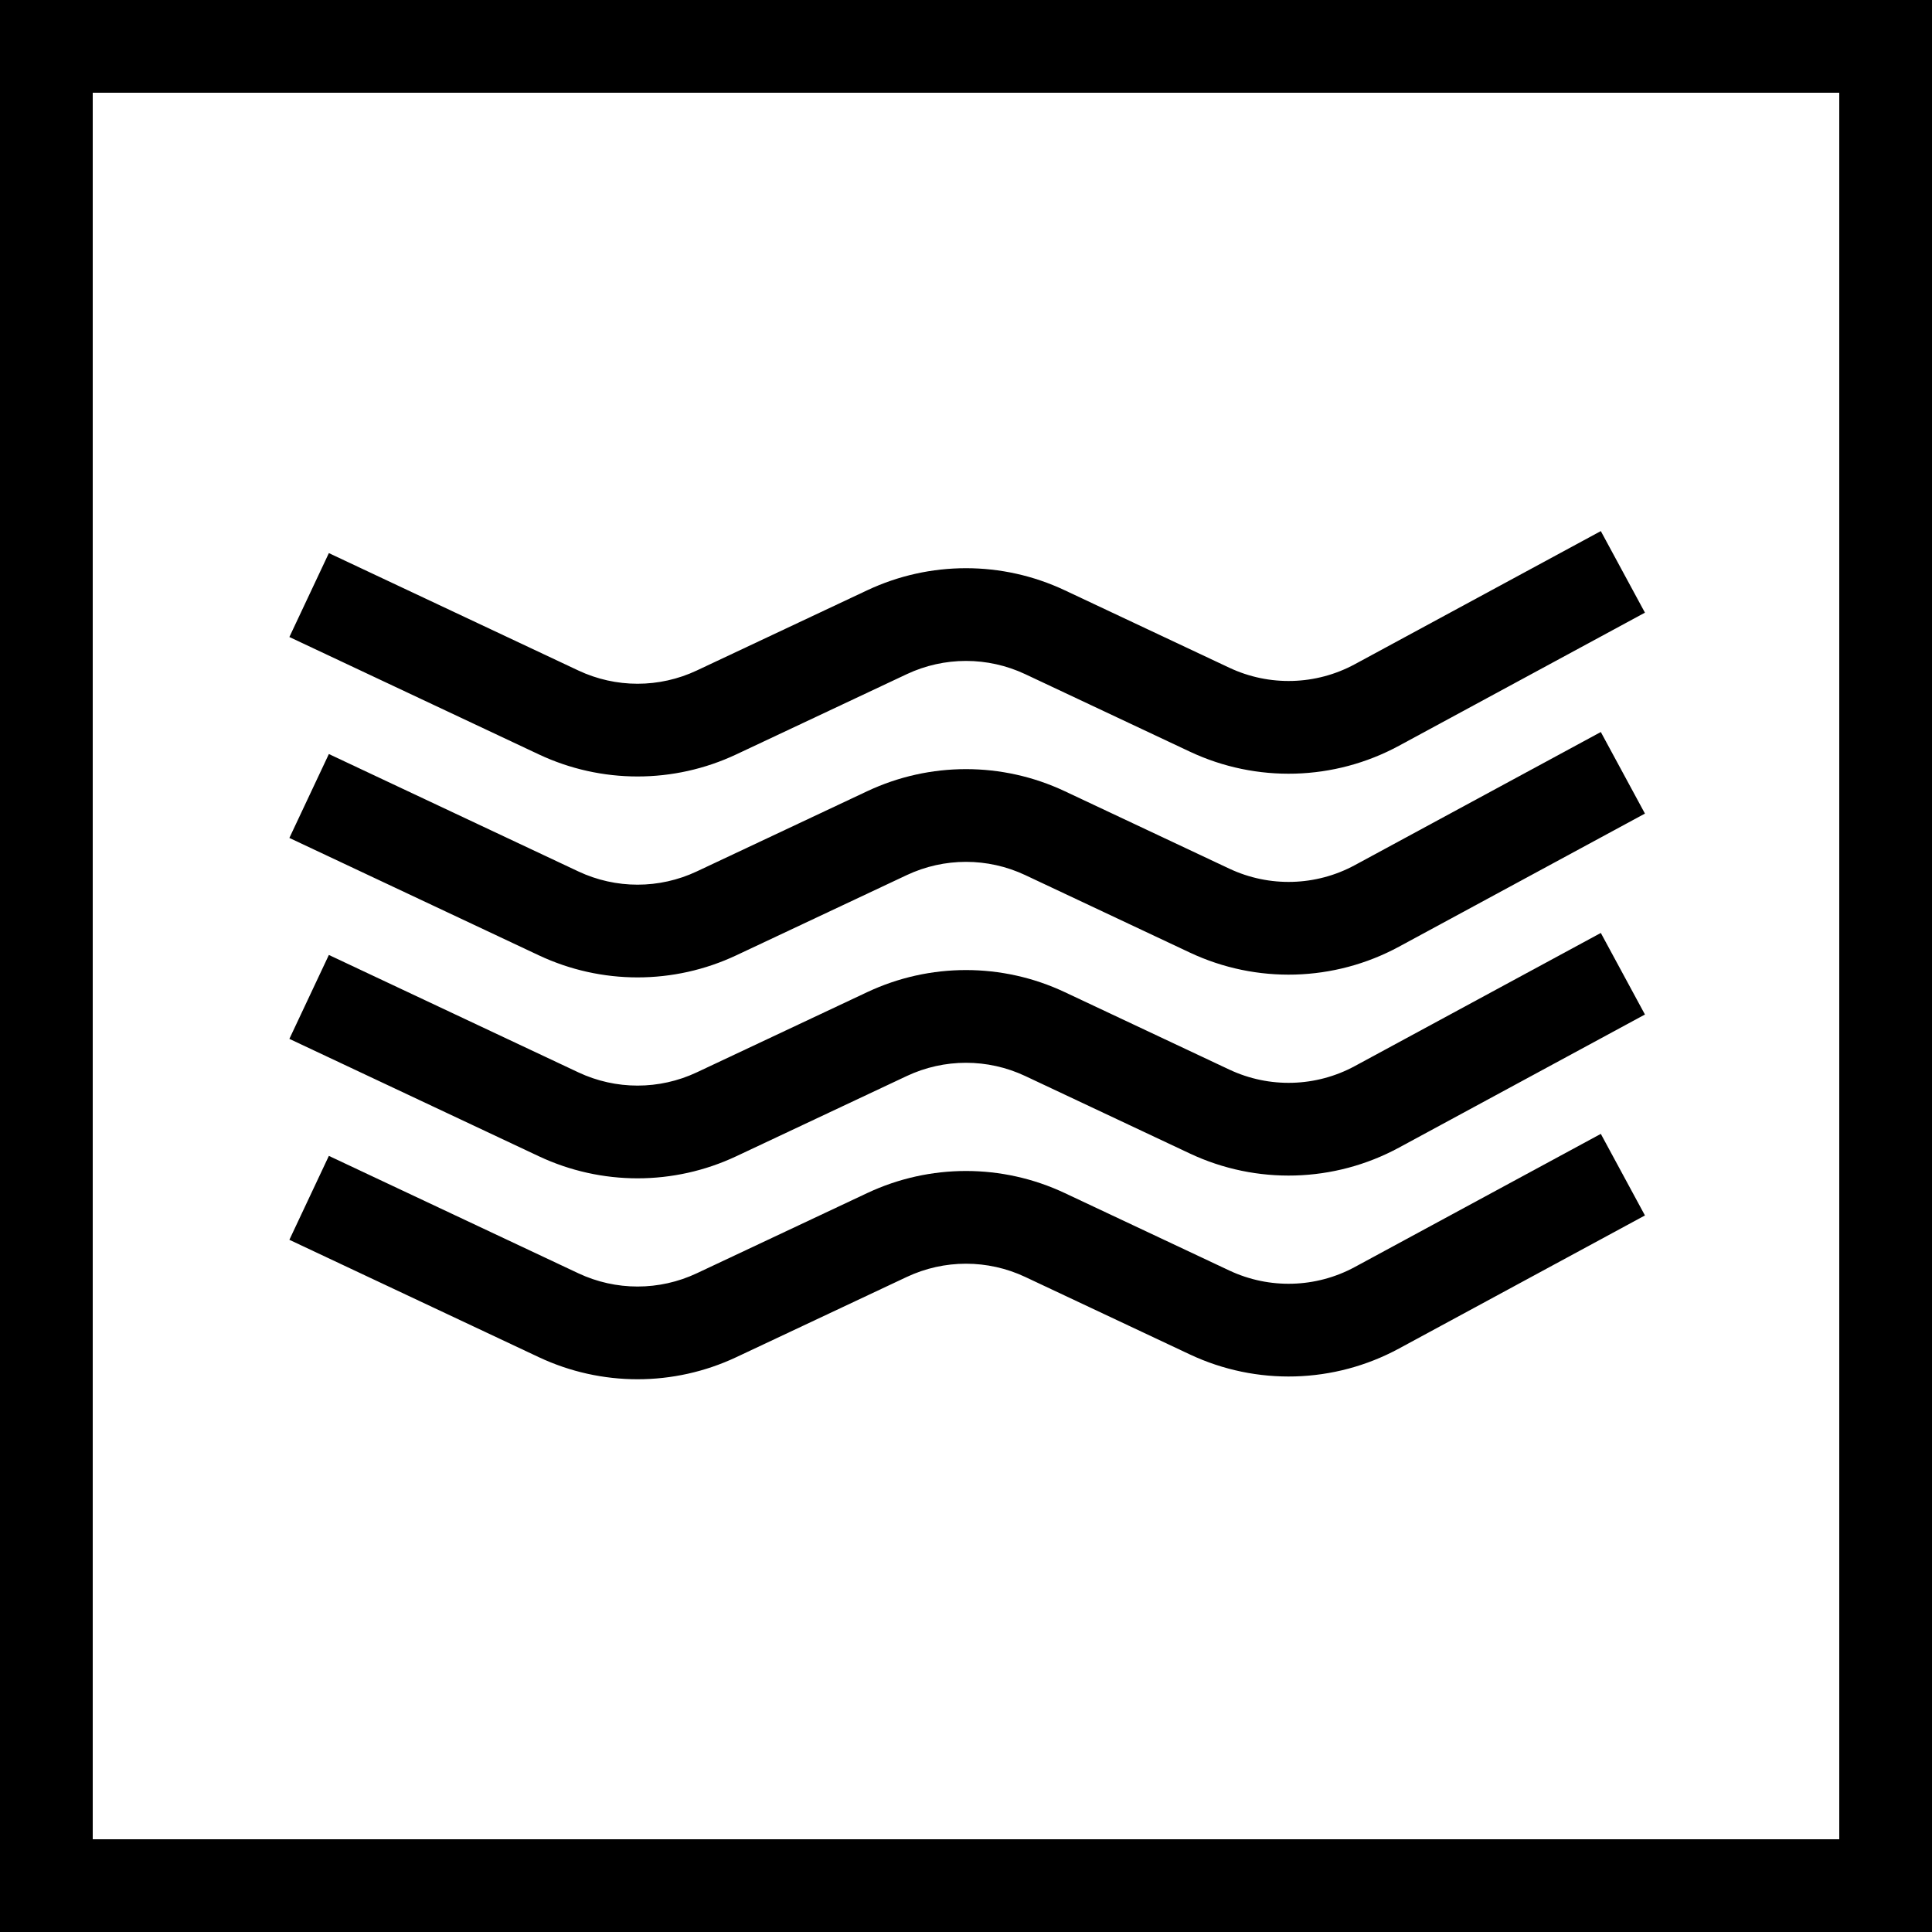
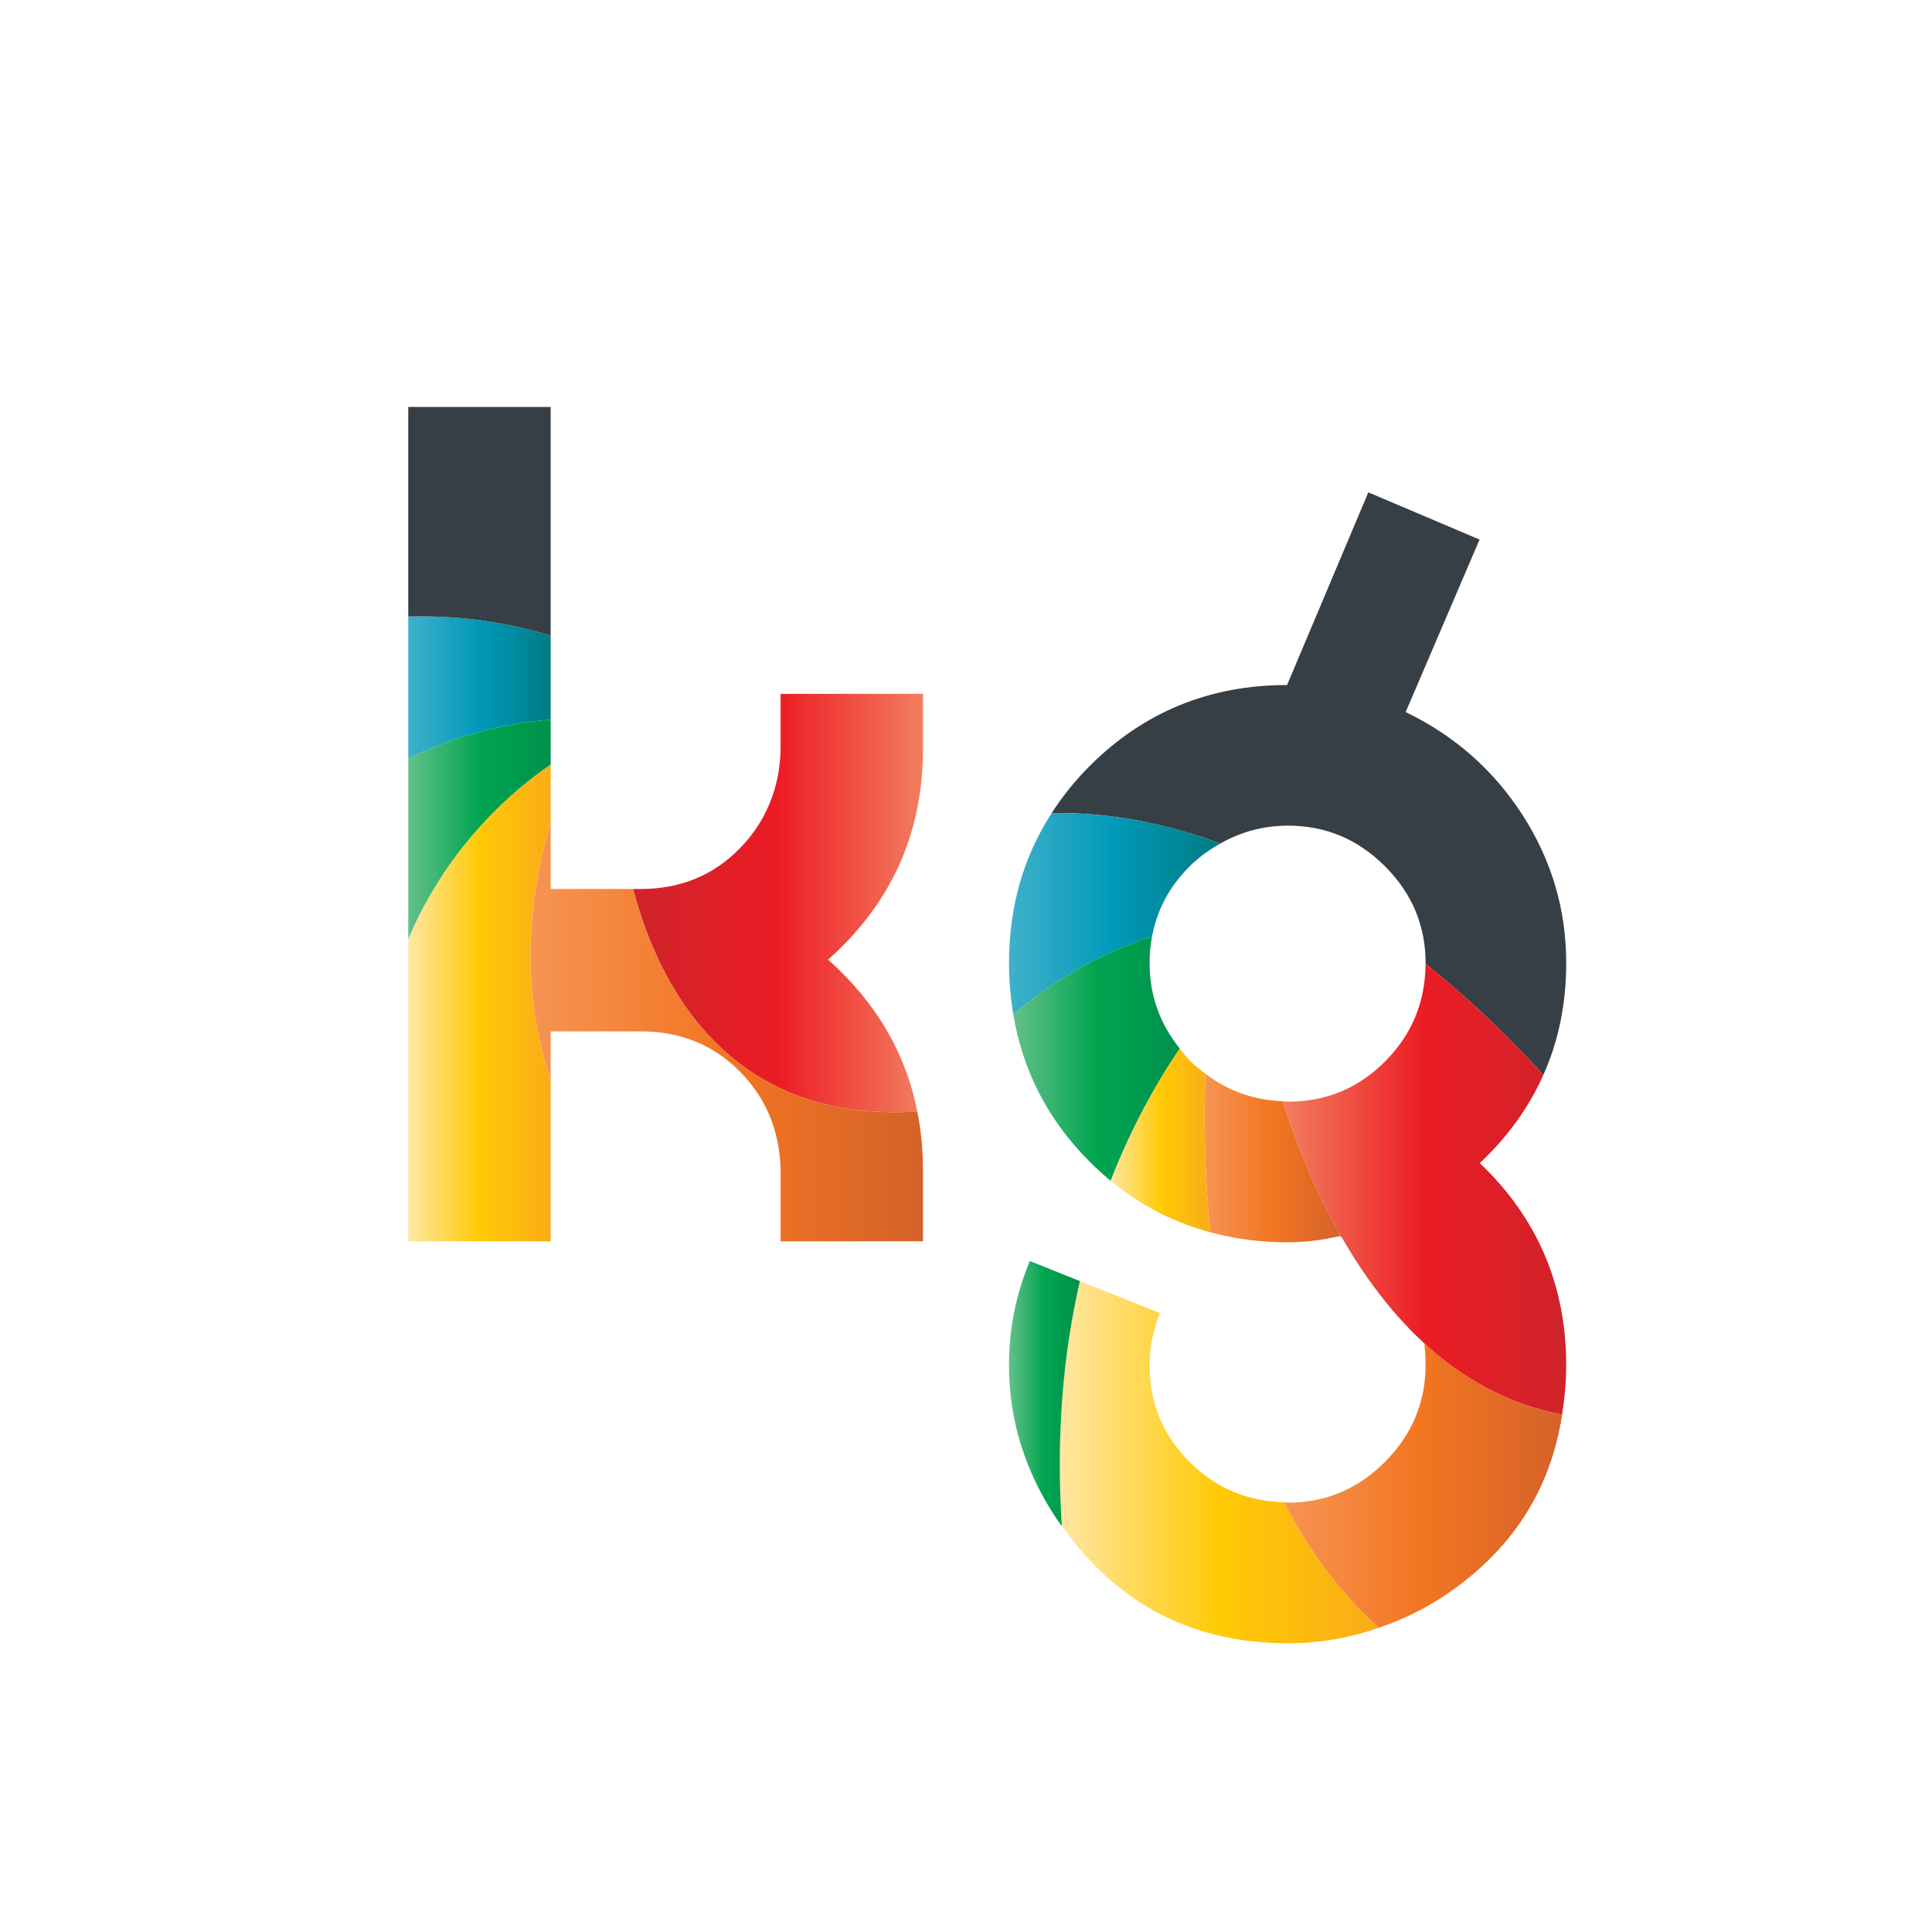
- <svg xmlns="http://www.w3.org/2000/svg" width="125" height="125" viewBox="0 0 125 125" fill="none">
-   <path fill-rule="evenodd" clip-rule="evenodd" d="M87.705 5.277L71.789 13.89C67.597 16.159 62.576 16.3 58.263 14.271L47.61 9.257C45.182 8.115 42.372 8.115 39.945 9.257L28.914 14.448C24.869 16.352 20.186 16.352 16.14 14.448L0 6.853L2.555 1.424L18.695 9.019C21.122 10.162 23.932 10.162 26.36 9.019L37.39 3.828C41.436 1.925 46.119 1.925 50.164 3.828L60.817 8.842C63.405 10.059 66.418 9.975 68.933 8.614L84.85 0L87.705 5.277Z" transform="translate(18.7226 34.3616)" fill="black" />
-   <path fill-rule="evenodd" clip-rule="evenodd" d="M87.705 5.277L71.789 13.89C67.597 16.159 62.576 16.3 58.263 14.271L47.61 9.257C45.182 8.115 42.372 8.115 39.945 9.257L28.914 14.448C24.869 16.352 20.186 16.352 16.14 14.448L0 6.853L2.555 1.424L18.695 9.019C21.122 10.162 23.932 10.162 26.36 9.019L37.39 3.828C41.436 1.925 46.119 1.925 50.164 3.828L60.817 8.842C63.405 10.059 66.418 9.975 68.933 8.614L84.85 0L87.705 5.277Z" transform="translate(18.7226 47.3616)" fill="black" />
-   <path fill-rule="evenodd" clip-rule="evenodd" d="M87.705 5.277L71.789 13.89C67.597 16.159 62.576 16.3 58.263 14.271L47.61 9.257C45.182 8.115 42.372 8.115 39.945 9.257L28.914 14.448C24.869 16.352 20.186 16.352 16.14 14.448L0 6.853L2.555 1.424L18.695 9.019C21.122 10.162 23.932 10.162 26.36 9.019L37.39 3.828C41.436 1.925 46.119 1.925 50.164 3.828L60.817 8.842C63.405 10.059 66.418 9.975 68.933 8.614L84.85 0L87.705 5.277Z" transform="translate(18.7226 60.3616)" fill="black" />
-   <path fill-rule="evenodd" clip-rule="evenodd" d="M87.705 5.277L71.789 13.89C67.597 16.159 62.576 16.3 58.263 14.271L47.61 9.257C45.182 8.115 42.372 8.115 39.945 9.257L28.914 14.448C24.869 16.352 20.186 16.352 16.14 14.448L0 6.853L2.555 1.424L18.695 9.019C21.122 10.162 23.932 10.162 26.36 9.019L37.39 3.828C41.436 1.925 46.119 1.925 50.164 3.828L60.817 8.842C63.405 10.059 66.418 9.975 68.933 8.614L84.85 0L87.705 5.277Z" transform="translate(18.7226 73.3616)" fill="black" />
-   <path fill-rule="evenodd" clip-rule="evenodd" d="M119 6H6V119H119V6ZM0 0V125H125V0H0Z" fill="black" />
+ <svg xmlns="http://www.w3.org/2000/svg" version="1.1" id="Layer_1" x="0px" y="0px" viewBox="0 0 950 950" style="enable-background:new 0 0 950 950;" xml:space="preserve">
+   <style type="text/css">
+ 	.st0{fill:url(#SVGID_1_);}
+ 	.st1{fill:#363F45;}
+ 	.st2{fill:url(#SVGID_2_);}
+ 	.st3{fill:url(#SVGID_3_);}
+ 	.st4{fill:url(#SVGID_4_);}
+ 	.st5{fill:url(#SVGID_5_);}
+ 	.st6{fill:url(#SVGID_6_);}
+ 	.st7{fill:url(#SVGID_7_);}
+ 	.st8{fill:url(#SVGID_8_);}
+ 	.st9{fill:url(#SVGID_9_);}
+ 	.st10{fill:url(#SVGID_10_);}
+ 	.st11{fill:url(#SVGID_11_);}
+ 	.st12{fill:url(#SVGID_12_);}
+ 	.st13{fill:url(#SVGID_13_);}
+ </style>
+   <g>
+     <linearGradient id="SVGID_1_" gradientUnits="userSpaceOnUse" x1="592.335" y1="569.408" x2="659.746" y2="569.408">
+       <stop offset="0" style="stop-color:#F69453" />
+       <stop offset="0.5" style="stop-color:#F37521" />
+       <stop offset="1" style="stop-color:#D4622A" />
+     </linearGradient>
+     <path class="st0" d="M595.14,605.95c11.92,3.2,24.52,4.91,37.91,4.91c8.51,0,17.03-1.03,25.54-3.07c0.41,0.18,0.75,0.39,1.15,0.58   c-13.94-24.33-23.24-48.82-28.94-66.88c-14.33-0.49-27-5.04-38.07-13.51C592,547.47,592.01,575,595.14,605.95z" />
+     <path class="st1" d="M600.07,414.77c9.97-5.66,21.01-8.78,33.32-8.78c18.44,0,34.31,6.66,47.63,19.98   c13.32,13.31,19.97,29.19,19.97,47.62c0,0.1-0.03,0.19-0.03,0.28c26.32,21.14,46.36,41.84,57.94,54.71   c7.46-16.72,11.24-35.04,11.24-55.01c0-26.29-7.15-50.53-21.42-72.72c-14.28-22.2-33.45-39.1-57.53-50.72l36.33-84.82l-54.69-23.21   l-39.95,94.74c-38.1,0-70.41,13.24-96.94,39.69c-7.31,7.29-13.51,15.07-18.8,23.25C546.17,399.35,574.09,405.16,600.07,414.77z" />
+     <linearGradient id="SVGID_2_" gradientUnits="userSpaceOnUse" x1="496.139" y1="449.298" x2="600.07" y2="449.298">
+       <stop offset="0.011" style="stop-color:#3EB0CA" />
+       <stop offset="0.5" style="stop-color:#0099B9" />
+       <stop offset="0.994" style="stop-color:#007C84" />
+     </linearGradient>
+     <path class="st2" d="M585.25,425.71c4.58-4.52,9.6-7.97,14.83-10.94c-25.98-9.61-53.9-15.42-82.94-14.98   c-13.93,21.53-20.99,46.09-20.99,73.8c0,8.73,0.77,17.12,2.12,25.23c22.82-19.31,46.2-31.24,68.23-38.4   C568.94,447.25,575.17,435.66,585.25,425.71z" />
+     <linearGradient id="SVGID_3_" gradientUnits="userSpaceOnUse" x1="630.801" y1="584.736" x2="770.141" y2="584.736">
+       <stop offset="0" style="stop-color:#F37E5F" />
+       <stop offset="0.5" style="stop-color:#EC1C24" />
+       <stop offset="1" style="stop-color:#CF232A" />
+     </linearGradient>
+     <path class="st3" d="M727.63,571.91c13.8-12.98,24.18-27.43,31.27-43.33c-11.58-12.87-31.62-33.57-57.94-54.71   c-0.07,18.66-6.61,34.62-19.68,47.86c-13.16,13.32-29.12,19.98-47.9,19.98c-0.89,0-1.71-0.21-2.59-0.24   c5.7,18.06,15,42.56,28.94,66.88c10.66,18.55,24.02,36.93,40.62,52.2c18.39,16.94,40.77,29.93,67.76,35.04   c1.2-7.81,2.02-15.83,2.02-24.32C770.14,632.01,755.96,598.89,727.63,571.91z" />
+     <linearGradient id="SVGID_4_" gradientUnits="userSpaceOnUse" x1="521.131" y1="718.975" x2="678.066" y2="718.975">
+       <stop offset="0" style="stop-color:#FFE7A3" />
+       <stop offset="0.5" style="stop-color:#FFCA05" />
+       <stop offset="1" style="stop-color:#FAAC18" />
+     </linearGradient>
+     <path class="st4" d="M631.33,738.69c-17.87-0.47-33.27-6.89-46.08-19.52c-13.3-13.15-19.97-29.11-19.97-47.89   c0-8.88,1.71-17.41,5.13-25.61l-39.4-15.75c-7.91,34.38-11.87,74.46-8.87,120.39c27.12,38.36,64.15,57.72,111.26,57.72   c15.63,0,30.47-2.73,44.68-7.64C658.39,782.84,643.14,761.63,631.33,738.69z" />
+     <linearGradient id="SVGID_5_" gradientUnits="userSpaceOnUse" x1="631.326" y1="730.474" x2="768.123" y2="730.474">
+       <stop offset="0" style="stop-color:#F69453" />
+       <stop offset="0.5" style="stop-color:#F37521" />
+       <stop offset="1" style="stop-color:#D4622A" />
+     </linearGradient>
+     <path class="st5" d="M700.99,671.02c0,18.5-6.65,34.44-19.97,47.81c-13.32,13.36-29.2,20.05-47.63,20.05   c-0.72,0-1.36-0.17-2.06-0.19c11.81,22.94,27.06,44.15,46.74,61.7c10.94-3.78,21.53-8.73,31.64-15.41   c33.33-22.03,52.66-51.92,58.42-89.39c-26.99-5.1-49.37-18.09-67.76-35.04C700.76,663.92,700.99,667.39,700.99,671.02z" />
+     <g>
+       <linearGradient id="SVGID_6_" gradientUnits="userSpaceOnUse" x1="498.258" y1="520.534" x2="580.129" y2="520.534">
+         <stop offset="0" style="stop-color:#64C08A" />
+         <stop offset="0.5" style="stop-color:#00A550" />
+         <stop offset="1" style="stop-color:#00914C" />
+       </linearGradient>
+       <path class="st6" d="M565.27,473.59c0-4.56,0.42-8.94,1.21-13.17c-22.03,7.16-45.41,19.09-68.23,38.4    c4.63,27.73,17.06,51.87,37.47,72.33c3.38,3.39,6.86,6.54,10.42,9.48c10.25-26.33,22.38-47.98,33.98-65.05    C570.43,503.54,565.27,489.63,565.27,473.59z" />
+       <linearGradient id="SVGID_7_" gradientUnits="userSpaceOnUse" x1="496.139" y1="685.189" x2="531.006" y2="685.189">
+         <stop offset="0" style="stop-color:#64C08A" />
+         <stop offset="0.5" style="stop-color:#00A550" />
+         <stop offset="1" style="stop-color:#00914C" />
+       </linearGradient>
+       <path class="st7" d="M506.38,620.07c-6.84,16.39-10.25,33.46-10.25,51.21c0,26.97,7.85,52.24,23.57,75.8    c0.77,1.15,1.64,2.11,2.43,3.23c-3-45.93,0.96-86,8.87-120.39L506.38,620.07z" />
+     </g>
+     <linearGradient id="SVGID_8_" gradientUnits="userSpaceOnUse" x1="546.152" y1="560.767" x2="595.142" y2="560.767">
+       <stop offset="0" style="stop-color:#FFE7A3" />
+       <stop offset="0.5" style="stop-color:#FFCA05" />
+       <stop offset="1" style="stop-color:#FAAC18" />
+     </linearGradient>
+     <path class="st8" d="M592.73,527.96c-2.54-1.95-5.12-3.85-7.48-6.23c-1.95-1.95-3.45-4.08-5.12-6.15   c-11.59,17.07-23.73,38.72-33.98,65.05c14.65,12.1,31.01,20.48,48.99,25.31C592.01,575,592,547.47,592.73,527.96z" />
+   </g>
+   <g>
+     <linearGradient id="SVGID_9_" gradientUnits="userSpaceOnUse" x1="311.289" y1="444.057" x2="453.861" y2="444.057">
+       <stop offset="0" style="stop-color:#CF232A" />
+       <stop offset="0.5" style="stop-color:#EC1C24" />
+       <stop offset="1" style="stop-color:#F37E5F" />
+     </linearGradient>
+     <path class="st9" d="M453.86,368.15v-26.97h-70.02v26.97c-0.18,9.92-2.08,19.02-5.58,27.34c-3.34,7.94-8.13,15.18-14.48,21.67   c-13.03,13.32-29.28,19.97-48.72,19.97h-3.77c11.82,45.11,45.45,115.39,139.77,109.44c-5.73-28.85-20.34-53.76-43.88-74.69   C438.3,444.22,453.86,409.65,453.86,368.15z" />
+     <linearGradient id="SVGID_10_" gradientUnits="userSpaceOnUse" x1="200.748" y1="338.024" x2="270.77" y2="338.024">
+       <stop offset="0.011" style="stop-color:#3EB0CA" />
+       <stop offset="0.5" style="stop-color:#0099B9" />
+       <stop offset="0.994" style="stop-color:#007C84" />
+     </linearGradient>
+     <path class="st10" d="M270.77,312.64c-20.2-6.35-43.44-10.12-70.02-9.52v69.87c24.96-12.16,49.15-17.46,70.02-19.16V312.64z" />
+     <path class="st1" d="M270.77,312.64V200.1h-70.02v103.02C227.33,302.52,250.57,306.29,270.77,312.64z" />
+     <linearGradient id="SVGID_11_" gradientUnits="userSpaceOnUse" x1="260.844" y1="507.442" x2="453.861" y2="507.442">
+       <stop offset="0" style="stop-color:#F69453" />
+       <stop offset="0.5" style="stop-color:#F37521" />
+       <stop offset="1" style="stop-color:#D4622A" />
+     </linearGradient>
+     <path class="st11" d="M311.29,437.13h-40.52v-32.62c-8,26.4-17.62,75.67,0,126.37v-23.73h44.29c19.45,0,35.69,6.57,48.72,19.71   c13.02,13.15,19.71,29.39,20.06,48.76v34.75h70.02v-34.75c0-10.09-0.96-19.76-2.8-29.04C356.73,552.53,323.11,482.24,311.29,437.13   z" />
+     <linearGradient id="SVGID_12_" gradientUnits="userSpaceOnUse" x1="200.748" y1="407.85" x2="270.77" y2="407.85">
+       <stop offset="0" style="stop-color:#64C08A" />
+       <stop offset="0.5" style="stop-color:#00A550" />
+       <stop offset="1" style="stop-color:#00914C" />
+     </linearGradient>
+     <path class="st12" d="M270.77,375.99v-22.16c-20.88,1.7-45.06,7-70.02,19.16v88.88C220.43,415.17,253.29,387.92,270.77,375.99z" />
+     <linearGradient id="SVGID_13_" gradientUnits="userSpaceOnUse" x1="200.748" y1="493.177" x2="270.77" y2="493.177">
+       <stop offset="0" style="stop-color:#FFE7A3" />
+       <stop offset="0.5" style="stop-color:#FFCA05" />
+       <stop offset="1" style="stop-color:#FAAC18" />
+     </linearGradient>
+     <path class="st13" d="M270.77,404.52v-28.53c-17.48,11.94-50.34,39.19-70.02,85.88v148.5h70.02v-79.48   C253.15,480.18,262.77,430.92,270.77,404.52z" />
+   </g>
</svg>
